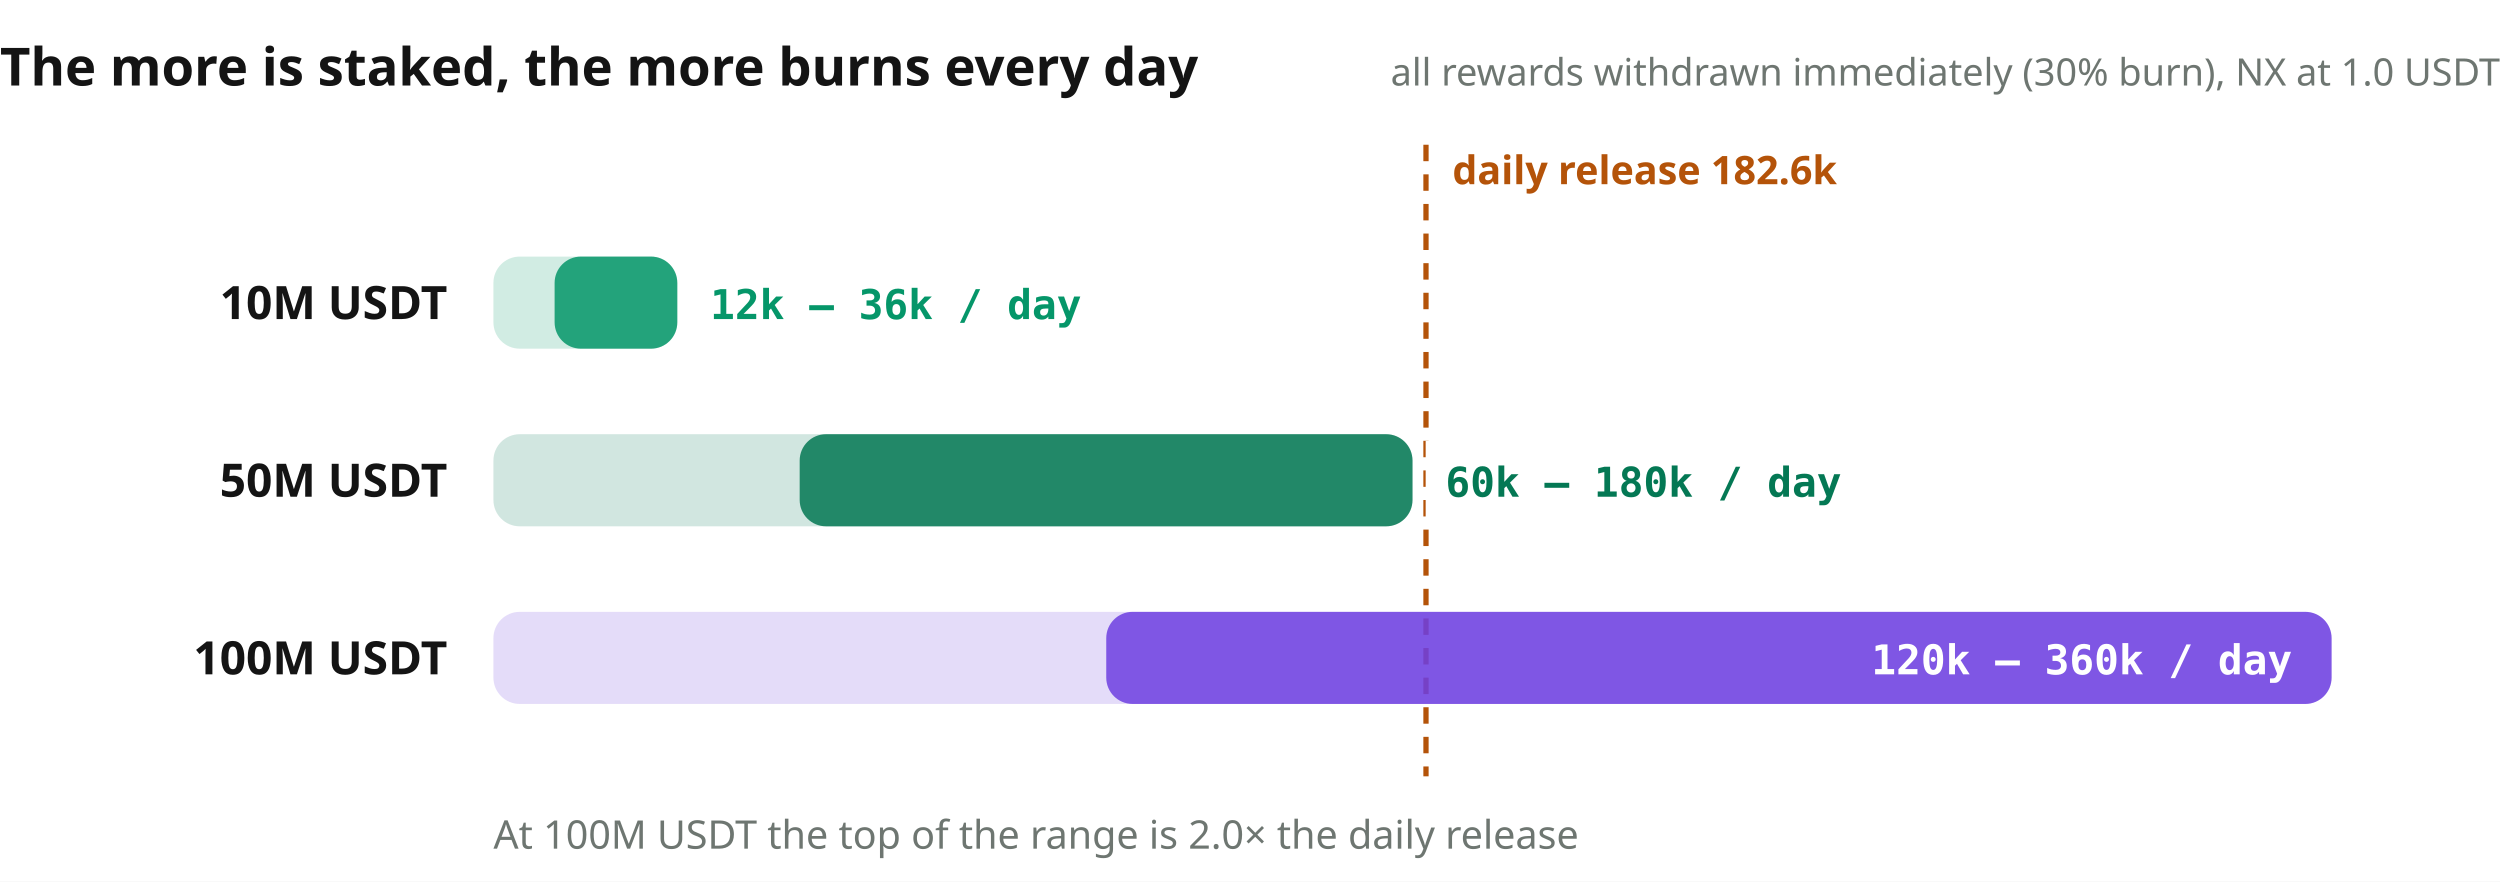
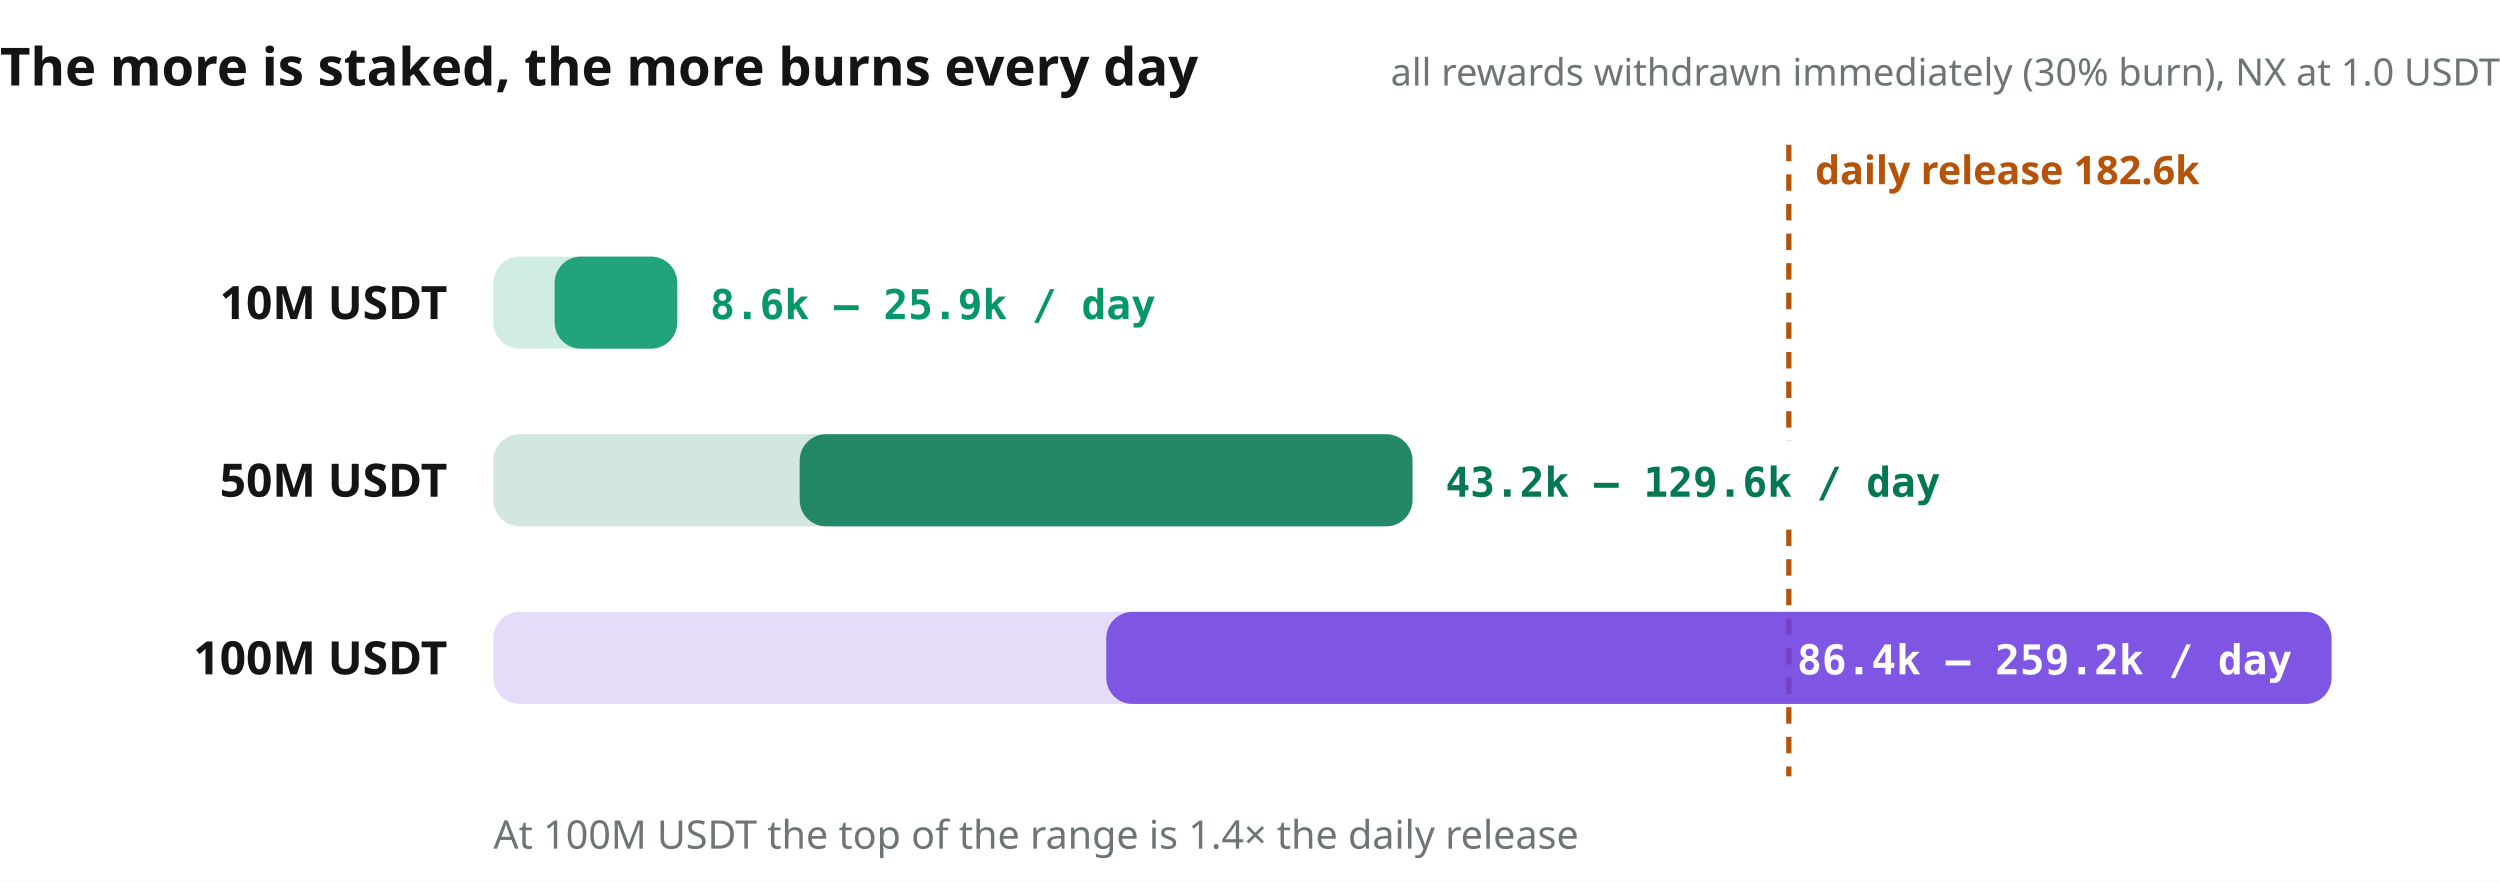
<svg xmlns="http://www.w3.org/2000/svg" viewBox="0 0 760 268" width="760" height="268" style="display:block;background:#FFFFFF">
  <rect width="760" height="268" fill="#FFFFFF" />
  <text x="0" y="26" font-size="16" fill="#141414" font-family="'PingFang SC','Hiragino Sans GB','Noto Sans SC',sans-serif" text-anchor="start" font-weight="700" letter-spacing="0">The more is staked, the more burns every day</text>
  <text x="760" y="26" font-size="11.5" fill="#6E7671" font-family="'PingFang SC','Hiragino Sans GB','Noto Sans SC',sans-serif" text-anchor="end" font-weight="400" letter-spacing="0">all rewards withdrawn immediately (30% burn), NX at 1.0 USDT</text>
-   <line x1="433.5" y1="44" x2="433.5" y2="236" stroke="#B45309" stroke-width="1.6" stroke-dasharray="5 4" />
-   <text x="441.523" y="56" font-size="12" fill="#B45309" font-family="'PingFang SC','Hiragino Sans GB','Noto Sans SC',sans-serif" text-anchor="start" font-weight="700" letter-spacing="0">daily release 182.6k</text>
+   <line x1="543.8" y1="44" x2="543.8" y2="236" stroke="#B45309" stroke-width="1.6" stroke-dasharray="5 4" />
+   <text x="551.782" y="56" font-size="12" fill="#B45309" font-family="'PingFang SC','Hiragino Sans GB','Noto Sans SC',sans-serif" text-anchor="start" font-weight="700" letter-spacing="0">daily release 182.6k</text>
  <text x="136" y="97" font-size="14" fill="#141414" font-family="'PingFang SC','Hiragino Sans GB','Noto Sans SC',sans-serif" text-anchor="end" font-weight="700" letter-spacing="0">10M USDT</text>
  <rect x="150.0" y="78" width="55.9" height="28" rx="8" fill="#059669" fill-opacity=".18" />
  <rect x="168.6" y="78" width="37.3" height="28" rx="8" fill="#059669" fill-opacity=".85" />
-   <rect x="209.9" y="80" width="130.9" height="24" fill="#FFFFFF" />
-   <text x="215.882" y="97" font-size="12.5" fill="#059669" font-family="'JetBrains Mono','SF Mono',Menlo,monospace" text-anchor="start" font-weight="700" letter-spacing="0">12k – 36k / day</text>
+   <rect x="209.9" y="80" width="153.7" height="24" fill="#FFFFFF" />
+   <text x="215.882" y="97" font-size="12.5" fill="#059669" font-family="'JetBrains Mono','SF Mono',Menlo,monospace" text-anchor="start" font-weight="700" letter-spacing="0">8.6k – 25.9k / day</text>
  <text x="136" y="151" font-size="14" fill="#141414" font-family="'PingFang SC','Hiragino Sans GB','Noto Sans SC',sans-serif" text-anchor="end" font-weight="700" letter-spacing="0">50M USDT</text>
  <rect x="150.0" y="132" width="279.4" height="28" rx="8" fill="#047854" fill-opacity=".18" />
  <rect x="243.1" y="132" width="186.3" height="28" rx="8" fill="#047854" fill-opacity=".85" />
-   <rect x="433.4" y="134" width="138.5" height="24" fill="#FFFFFF" />
-   <text x="439.412" y="151" font-size="12.5" fill="#047854" font-family="'JetBrains Mono','SF Mono',Menlo,monospace" text-anchor="start" font-weight="700" letter-spacing="0">60k – 180k / day</text>
+   <rect x="433.4" y="134" width="168.9" height="24" fill="#FFFFFF" />
+   <text x="439.412" y="151" font-size="12.5" fill="#047854" font-family="'JetBrains Mono','SF Mono',Menlo,monospace" text-anchor="start" font-weight="700" letter-spacing="0">43.2k – 129.6k / day</text>
  <text x="136" y="205" font-size="14" fill="#141414" font-family="'PingFang SC','Hiragino Sans GB','Noto Sans SC',sans-serif" text-anchor="end" font-weight="700" letter-spacing="0">100M USDT</text>
  <rect x="150.0" y="186" width="558.8" height="28" rx="8" fill="#6D3FE0" fill-opacity=".18" />
  <rect x="336.3" y="186" width="372.5" height="28" rx="8" fill="#6D3FE0" fill-opacity=".85" />
-   <text x="696.824" y="205" font-size="12.5" fill="#FFFFFF" font-family="'JetBrains Mono','SF Mono',Menlo,monospace" text-anchor="end" font-weight="700" letter-spacing="0">120k – 360k / day</text>
-   <text x="150" y="258" font-size="12" fill="#6E7671" font-family="'PingFang SC','Hiragino Sans GB','Noto Sans SC',sans-serif" text-anchor="start" font-weight="400" letter-spacing="0">At 100M USDT the top of the range is 2.0× the daily release</text>
+   <text x="696.824" y="205" font-size="12.5" fill="#FFFFFF" font-family="'JetBrains Mono','SF Mono',Menlo,monospace" text-anchor="end" font-weight="700" letter-spacing="0">86.4k – 259.2k / day</text>
+   <text x="150" y="258" font-size="12" fill="#6E7671" font-family="'PingFang SC','Hiragino Sans GB','Noto Sans SC',sans-serif" text-anchor="start" font-weight="400" letter-spacing="0">At 100M USDT the top of the range is 1.4× the daily release</text>
</svg>
